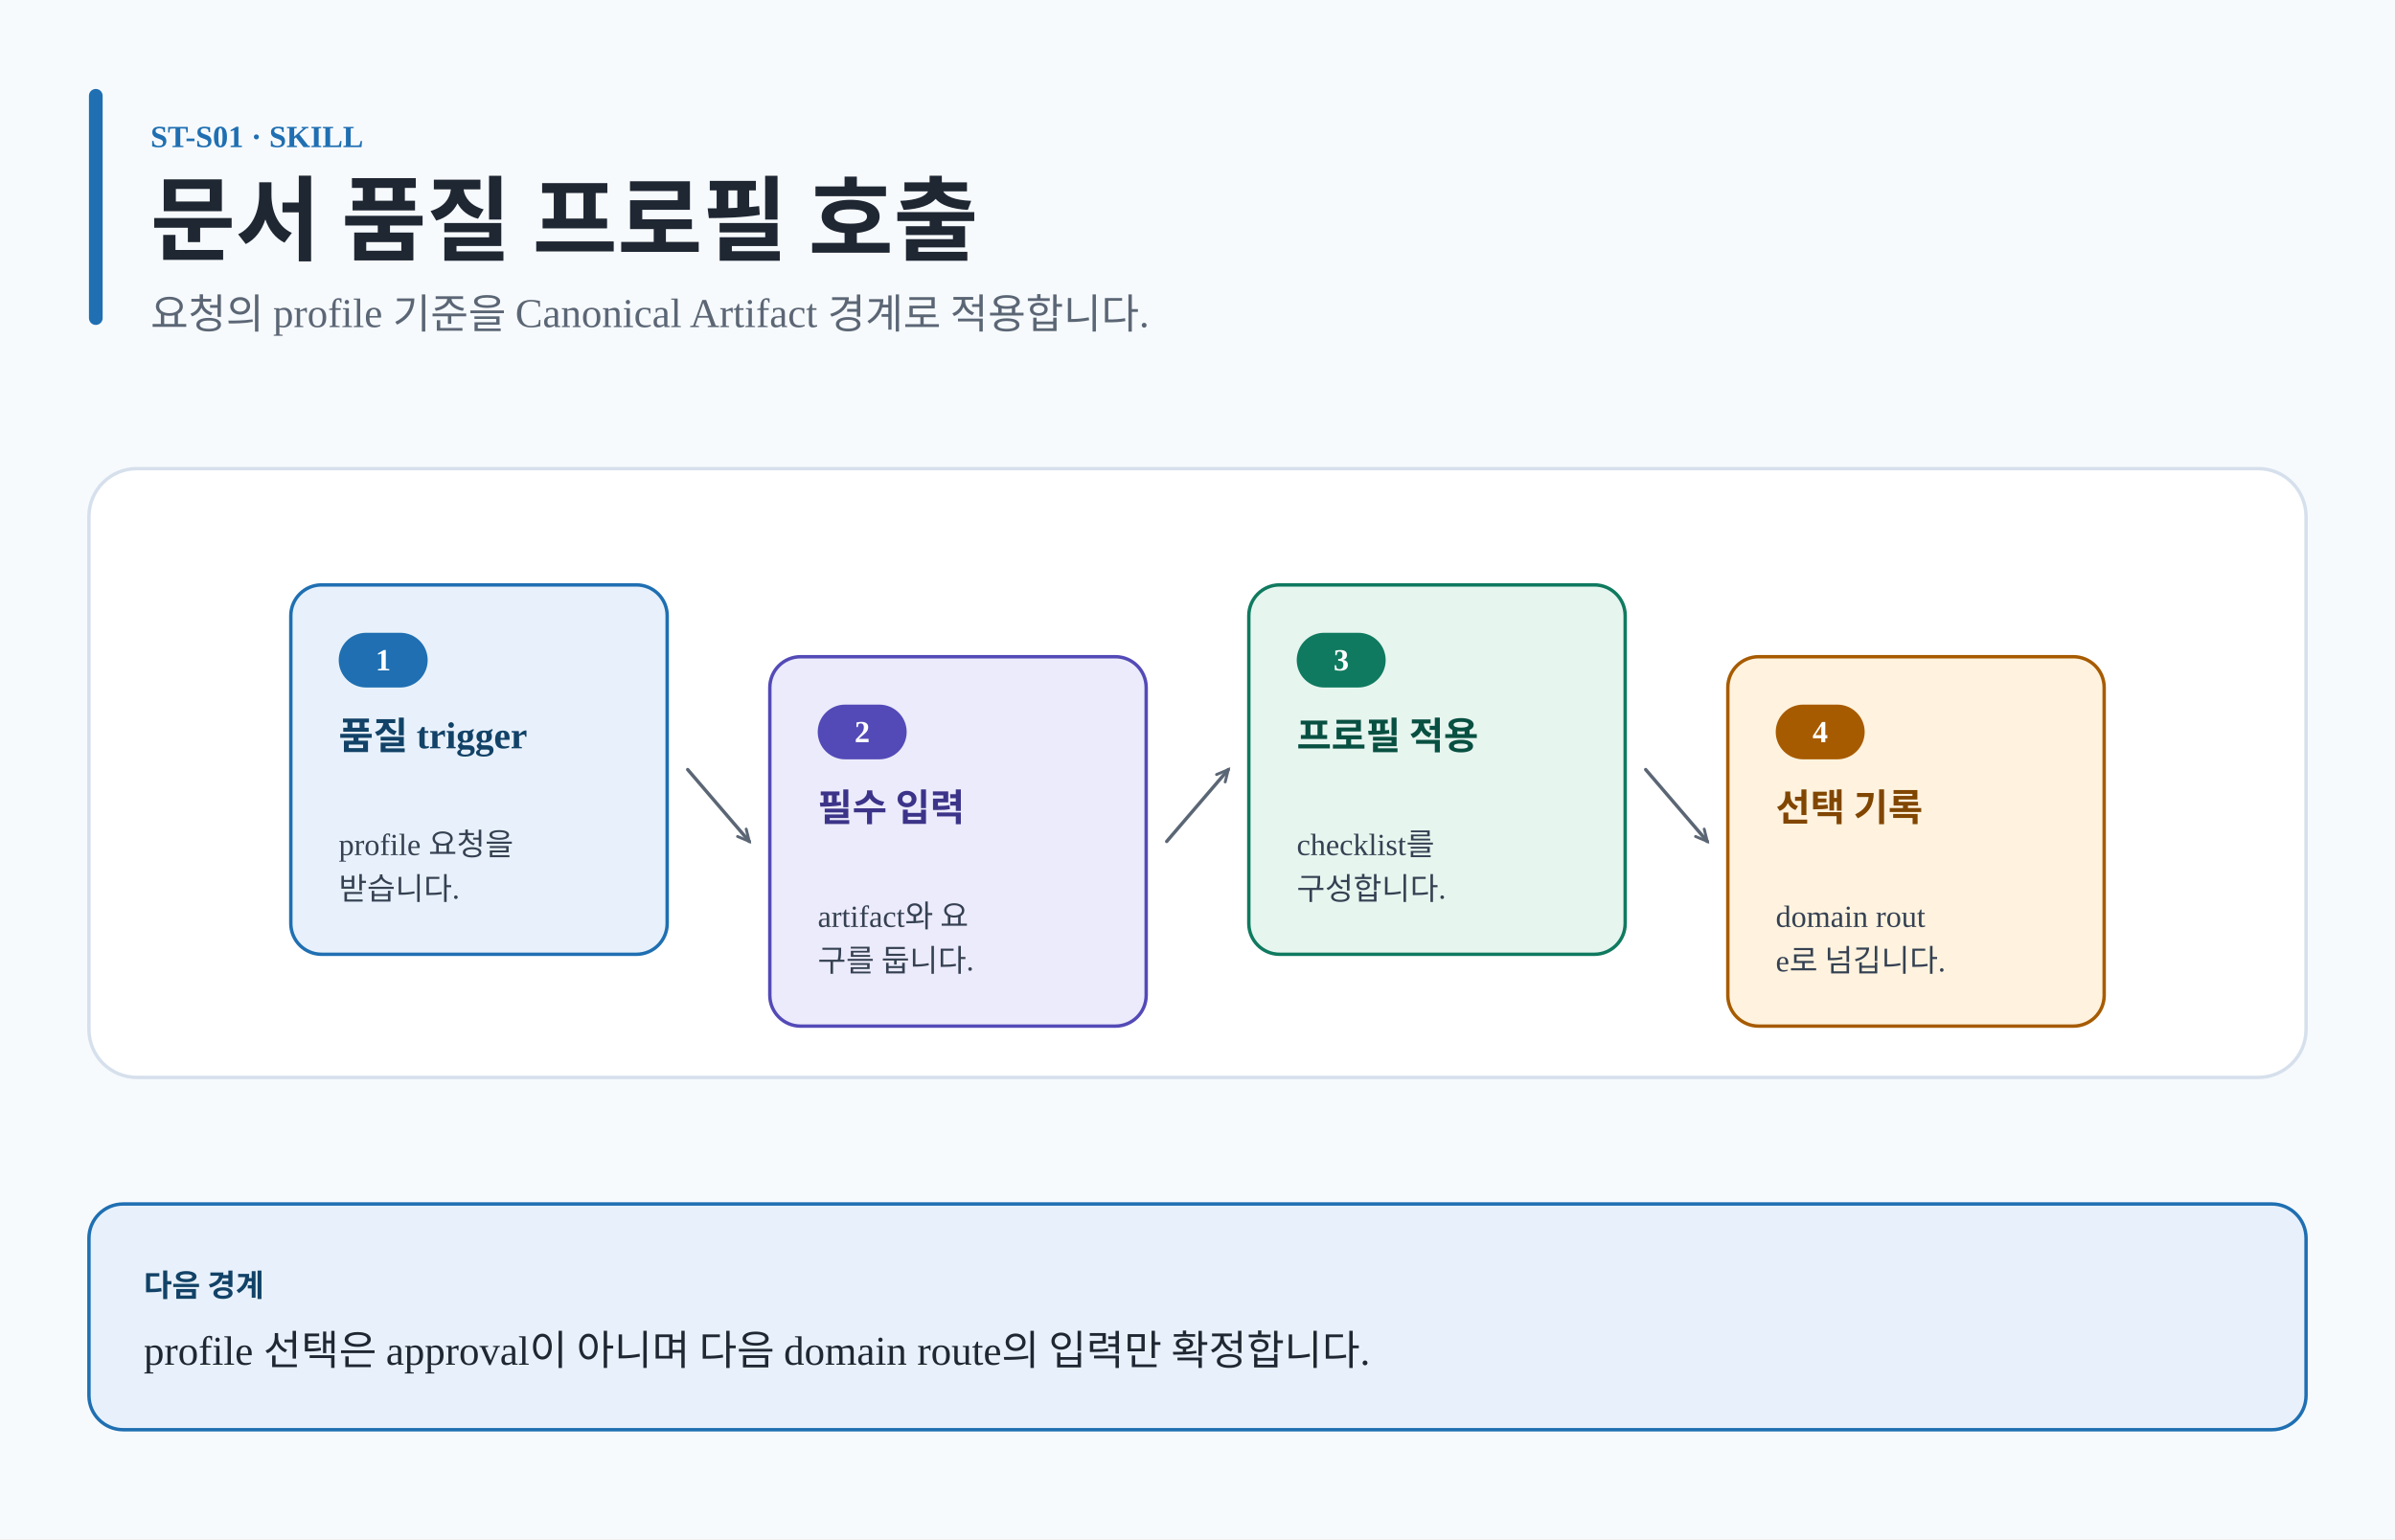
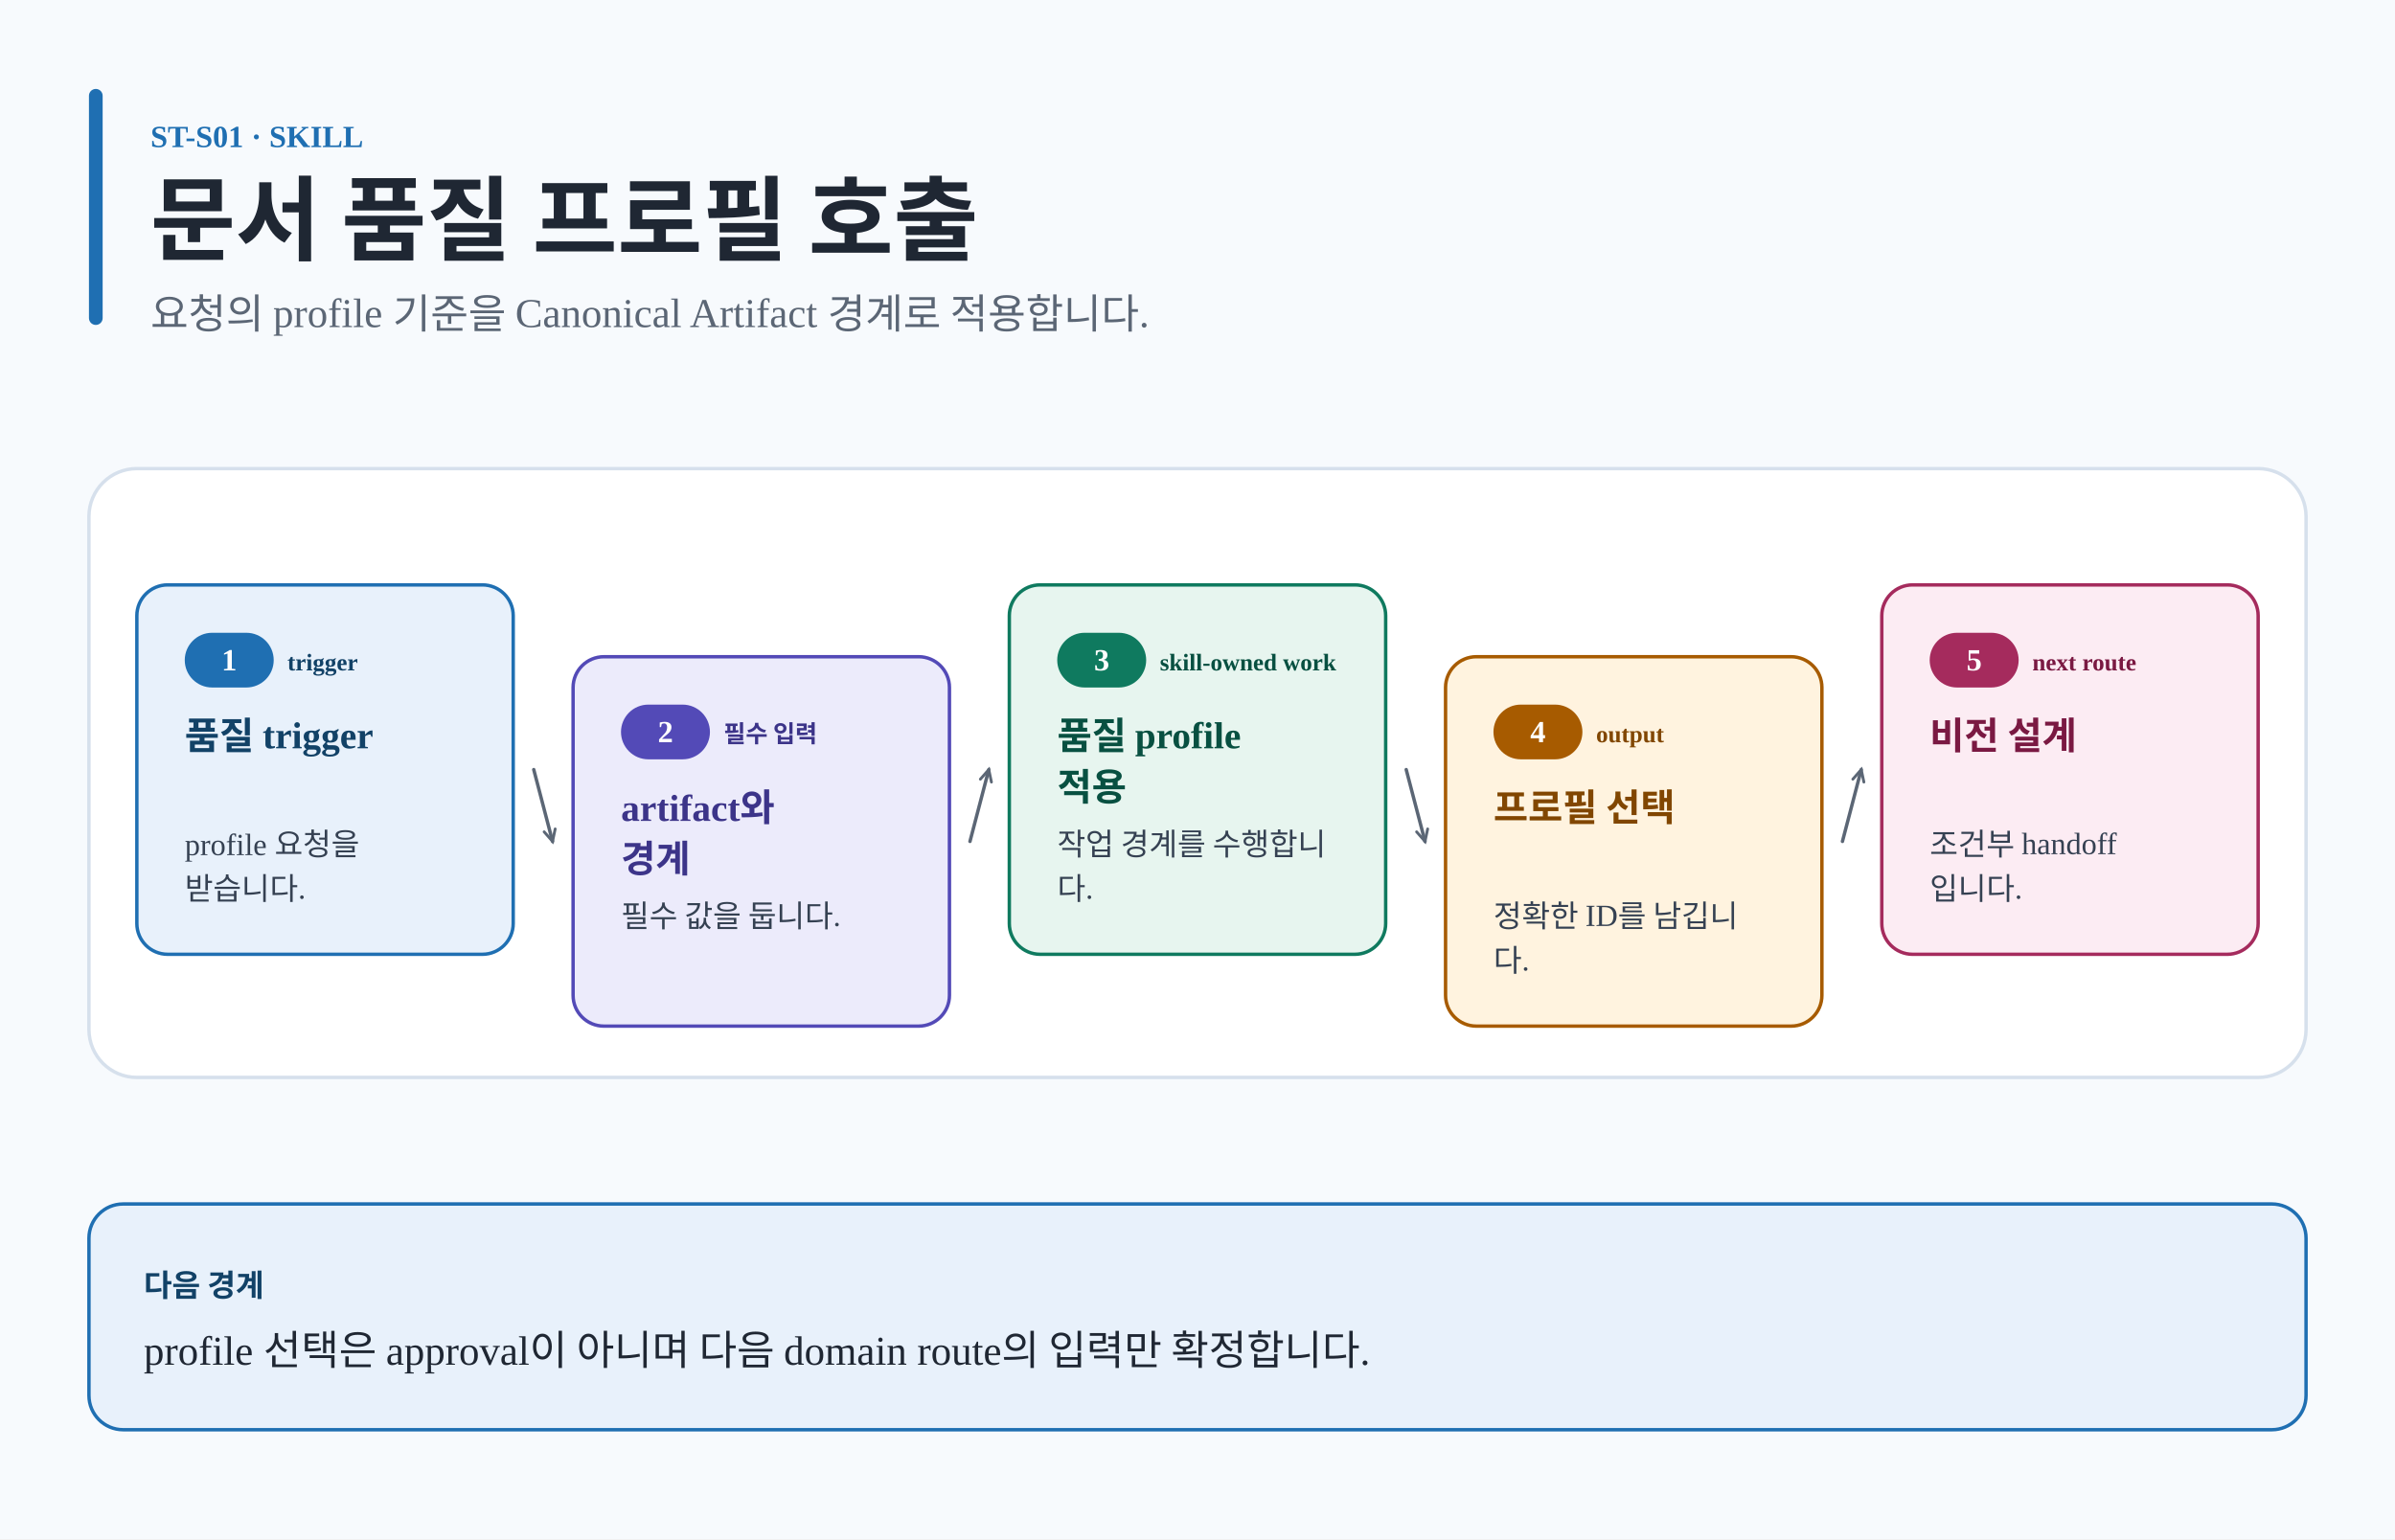
<svg xmlns="http://www.w3.org/2000/svg" viewBox="0 0 1400 900" width="1400" height="900" role="img" aria-label="문서 품질 프로필 직접 호출 흐름">
  <defs>
    <marker id="open-arrow" viewBox="0 0 12 12" refX="10" refY="6" markerWidth="10" markerHeight="10" markerUnits="userSpaceOnUse" orient="auto">
      <path d="M 2 2 L 10 6 L 2 10" fill="none" stroke="#5B6675" stroke-width="2" stroke-linecap="round" />
    </marker>
  </defs>
  <rect width="1400" height="900" fill="#F7FAFD" />
  <rect x="52" y="52" width="8" height="138" rx="4" fill="#1F6FB2" />
  <text x="88" y="86" fill="#1F6FB2" font-size="18" font-weight="700">ST-S01 · SKILL</text>
  <text x="88" y="148" fill="#1F2733" font-size="54" font-weight="700">문서 품질 프로필 호출</text>
  <text x="88" y="192" fill="#5B6675" font-size="24">요청의 profile 기준을 Canonical Artifact 경계로 적용합니다.</text>
  <rect x="52" y="274" width="1296" height="356" rx="28" fill="#FFFFFF" stroke="#D6E0EC" stroke-width="2" />
-   <path d="M 402 450 L 438 492" fill="none" stroke="#5B6675" stroke-width="2" stroke-linecap="round" marker-end="url(#open-arrow)" />
-   <path d="M 682 492 L 718 450" fill="none" stroke="#5B6675" stroke-width="2" stroke-linecap="round" marker-end="url(#open-arrow)" />
-   <path d="M 962 450 L 998 492" fill="none" stroke="#5B6675" stroke-width="2" stroke-linecap="round" marker-end="url(#open-arrow)" />
+   <path d="M 312 450 L 323 492" fill="none" stroke="#5B6675" stroke-width="2" stroke-linecap="round" marker-end="url(#open-arrow)" />
+   <path d="M 567 492 L 578 450" fill="none" stroke="#5B6675" stroke-width="2" stroke-linecap="round" marker-end="url(#open-arrow)" />
+   <path d="M 822 450 L 833 492" fill="none" stroke="#5B6675" stroke-width="2" stroke-linecap="round" marker-end="url(#open-arrow)" />
+   <path d="M 1077 492 L 1088 450" fill="none" stroke="#5B6675" stroke-width="2" stroke-linecap="round" marker-end="url(#open-arrow)" />
  <g aria-label="읽기 순서 1: 품질 trigger">
-     <rect x="170" y="342" width="220" height="216" rx="18" fill="#E8F1FB" stroke="#1F6FB2" stroke-width="2" />
-     <rect x="198" y="370" width="52" height="32" rx="16" fill="#1F6FB2" />
-     <text x="224" y="392" text-anchor="middle" fill="#FFFFFF" font-size="18" font-weight="700">1</text>
-     <text x="198" y="438" fill="#124267" font-size="22" font-weight="700">품질 trigger</text>
-     <text x="198" y="500" fill="#354152" font-size="18" font-weight="400">profile 요청을</text>
-     <text x="198" y="526" fill="#354152" font-size="18" font-weight="400"> 받습니다.</text>
+     <rect x="80" y="342" width="220" height="216" rx="18" fill="#E8F1FB" stroke="#1F6FB2" stroke-width="2" />
+     <rect x="108" y="370" width="52" height="32" rx="16" fill="#1F6FB2" />
+     <text x="134" y="392" text-anchor="middle" fill="#FFFFFF" font-size="18" font-weight="700">1</text>
+     <text x="168" y="392" fill="#124267" font-size="14" font-weight="700">trigger</text>
+     <text x="108" y="438" fill="#124267" font-size="22" font-weight="700">품질 trigger</text>
+     <text x="108" y="500" fill="#354152" font-size="18" font-weight="400">profile 요청을</text>
+     <text x="108" y="526" fill="#354152" font-size="18" font-weight="400"> 받습니다.</text>
  </g>
-   <g aria-label="읽기 순서 2: 필수 입력">
-     <rect x="450" y="384" width="220" height="216" rx="18" fill="#ECEBFB" stroke="#534AB7" stroke-width="2" />
-     <rect x="478" y="412" width="52" height="32" rx="16" fill="#534AB7" />
-     <text x="504" y="434" text-anchor="middle" fill="#FFFFFF" font-size="18" font-weight="700">2</text>
-     <text x="478" y="480" fill="#3C3489" font-size="22" font-weight="700">필수 입력</text>
-     <text x="478" y="542" fill="#354152" font-size="18" font-weight="400">artifact와 요</text>
-     <text x="478" y="568" fill="#354152" font-size="18" font-weight="400">구를 둡니다.</text>
+   <g aria-label="읽기 순서 2: artifact와 경계">
+     <rect x="335" y="384" width="220" height="216" rx="18" fill="#ECEBFB" stroke="#534AB7" stroke-width="2" />
+     <rect x="363" y="412" width="52" height="32" rx="16" fill="#534AB7" />
+     <text x="389" y="434" text-anchor="middle" fill="#FFFFFF" font-size="18" font-weight="700">2</text>
+     <text x="423" y="434" fill="#3C3489" font-size="14" font-weight="700">필수 입력</text>
+     <text x="363" y="480" fill="#3C3489" font-size="22" font-weight="700">artifact와 </text>
+     <text x="363" y="510" fill="#3C3489" font-size="22" font-weight="700">경계</text>
+     <text x="363" y="542" fill="#354152" font-size="18" font-weight="400">필수 값을 둡니다.</text>
  </g>
-   <g aria-label="읽기 순서 3: 프로필 적용">
-     <rect x="730" y="342" width="220" height="216" rx="18" fill="#E7F5EF" stroke="#0F7A5F" stroke-width="2" />
-     <rect x="758" y="370" width="52" height="32" rx="16" fill="#0F7A5F" />
-     <text x="784" y="392" text-anchor="middle" fill="#FFFFFF" font-size="18" font-weight="700">3</text>
-     <text x="758" y="438" fill="#085041" font-size="22" font-weight="700">프로필 적용</text>
-     <text x="758" y="500" fill="#354152" font-size="18" font-weight="400">checklist를 </text>
-     <text x="758" y="526" fill="#354152" font-size="18" font-weight="400">구성합니다.</text>
+   <g aria-label="읽기 순서 3: 품질 profile 적용">
+     <rect x="590" y="342" width="220" height="216" rx="18" fill="#E7F5EF" stroke="#0F7A5F" stroke-width="2" />
+     <rect x="618" y="370" width="52" height="32" rx="16" fill="#0F7A5F" />
+     <text x="644" y="392" text-anchor="middle" fill="#FFFFFF" font-size="18" font-weight="700">3</text>
+     <text x="678" y="392" fill="#085041" font-size="14" font-weight="700">skill-owned work</text>
+     <text x="618" y="438" fill="#085041" font-size="22" font-weight="700">품질 profile</text>
+     <text x="618" y="468" fill="#085041" font-size="22" font-weight="700"> 적용</text>
+     <text x="618" y="500" fill="#354152" font-size="18" font-weight="400">작업 경계를 수행합니</text>
+     <text x="618" y="526" fill="#354152" font-size="18" font-weight="400">다.</text>
  </g>
-   <g aria-label="읽기 순서 4: 선택 기록">
-     <rect x="1010" y="384" width="220" height="216" rx="18" fill="#FFF3DF" stroke="#A75B00" stroke-width="2" />
-     <rect x="1038" y="412" width="52" height="32" rx="16" fill="#A75B00" />
-     <text x="1064" y="434" text-anchor="middle" fill="#FFFFFF" font-size="18" font-weight="700">4</text>
-     <text x="1038" y="480" fill="#814600" font-size="22" font-weight="700">선택 기록</text>
-     <text x="1038" y="542" fill="#354152" font-size="18" font-weight="400">domain rout</text>
-     <text x="1038" y="568" fill="#354152" font-size="18" font-weight="400">e로 넘깁니다.</text>
+   <g aria-label="읽기 순서 4: 프로필 선택">
+     <rect x="845" y="384" width="220" height="216" rx="18" fill="#FFF3DF" stroke="#A75B00" stroke-width="2" />
+     <rect x="873" y="412" width="52" height="32" rx="16" fill="#A75B00" />
+     <text x="899" y="434" text-anchor="middle" fill="#FFFFFF" font-size="18" font-weight="700">4</text>
+     <text x="933" y="434" fill="#814600" font-size="14" font-weight="700">output</text>
+     <text x="873" y="480" fill="#814600" font-size="22" font-weight="700">프로필 선택</text>
+     <text x="873" y="542" fill="#354152" font-size="18" font-weight="400">정확한 ID를 남깁니</text>
+     <text x="873" y="568" fill="#354152" font-size="18" font-weight="400">다.</text>
+   </g>
+   <g aria-label="읽기 순서 5: 비전 설계">
+     <rect x="1100" y="342" width="220" height="216" rx="18" fill="#FCECF3" stroke="#A52B5D" stroke-width="2" />
+     <rect x="1128" y="370" width="52" height="32" rx="16" fill="#A52B5D" />
+     <text x="1154" y="392" text-anchor="middle" fill="#FFFFFF" font-size="18" font-weight="700">5</text>
+     <text x="1188" y="392" fill="#7A1942" font-size="14" font-weight="700">next route</text>
+     <text x="1128" y="438" fill="#7A1942" font-size="22" font-weight="700">비전 설계</text>
+     <text x="1128" y="500" fill="#354152" font-size="18" font-weight="400">조건부 handoff</text>
+     <text x="1128" y="526" fill="#354152" font-size="18" font-weight="400">입니다.</text>
  </g>
  <rect x="52" y="704" width="1296" height="132" rx="20" fill="#E8F1FB" stroke="#1F6FB2" stroke-width="2" />
  <text x="84" y="758" fill="#124267" font-size="18" font-weight="700">다음 경계</text>
  <text x="84" y="798" fill="#1F2733" font-size="24">profile 선택은 approval이 아니며 다음 domain route의 입력만 확정합니다.</text>
</svg>
